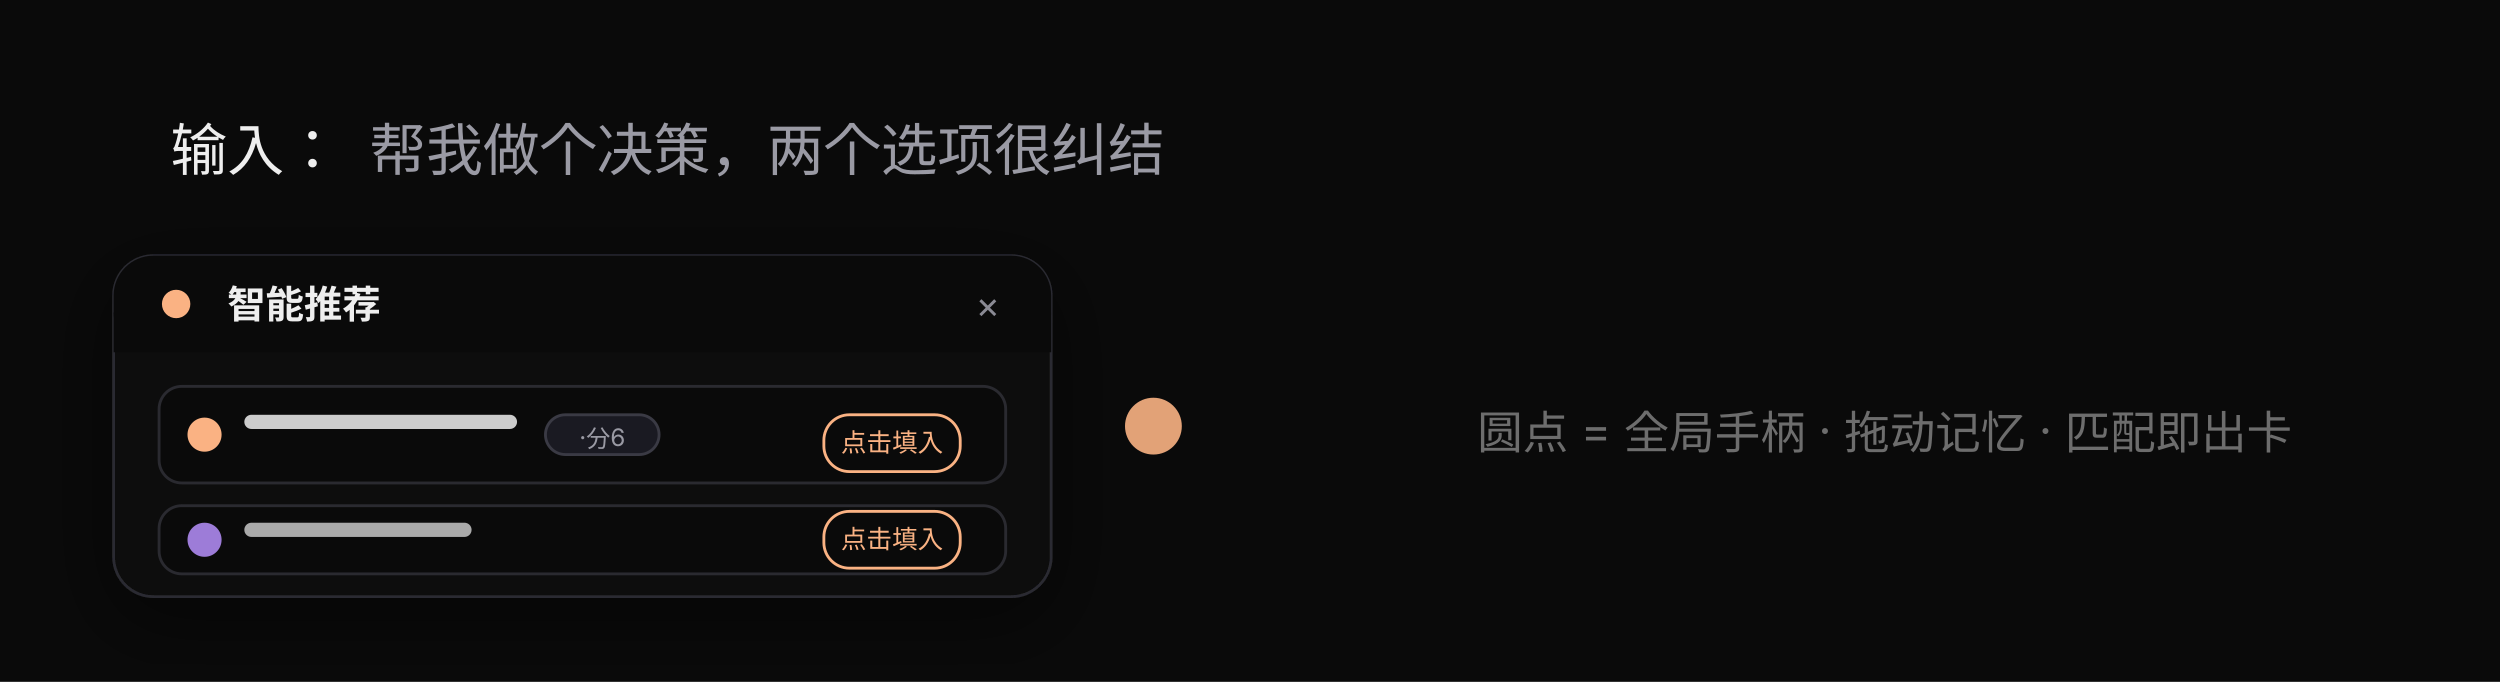
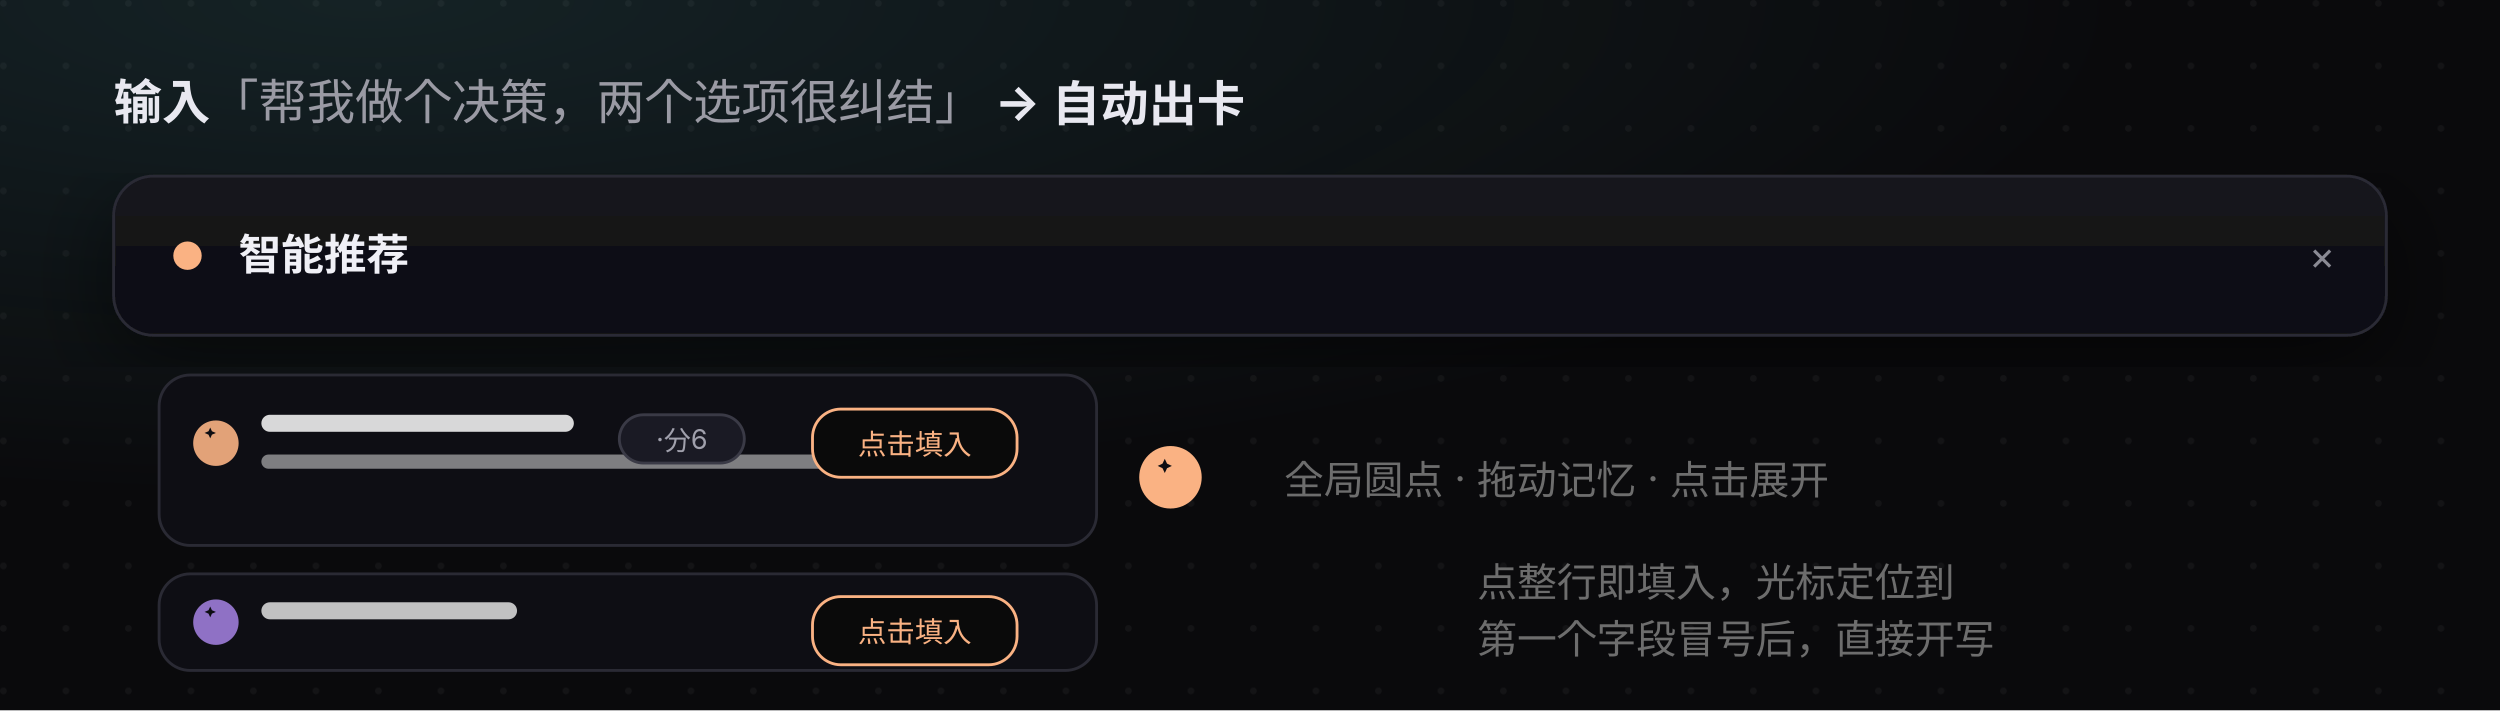
- <svg xmlns="http://www.w3.org/2000/svg" width="880" height="240" viewBox="0 0 880 240">
+ <svg xmlns="http://www.w3.org/2000/svg" width="880" height="250" viewBox="0 0 880 250">
  <defs>
-     <filter id="gl3" x="-20%" y="-20%" width="140%" height="140%">
-       <feDropShadow dx="0" dy="8" stdDeviation="14" flood-color="#000" flood-opacity="0.5" />
+     <radialGradient id="so" cx="15%" cy="0%" r="70%">
+       <stop offset="0%" stop-color="#56B6C2" stop-opacity="0.14" />
+       <stop offset="100%" stop-color="#56B6C2" stop-opacity="0" />
+     </radialGradient>
+     <linearGradient id="sg" x1="0" y1="0" x2="0" y2="1">
+       <stop offset="0%" stop-color="#15151c" />
+       <stop offset="100%" stop-color="#0d0d12" />
+     </linearGradient>
+     <filter id="sglow" x="-20%" y="-20%" width="140%" height="140%">
+       <feDropShadow dx="0" dy="10" stdDeviation="16" flood-color="#000" flood-opacity="0.55" />
    </filter>
+     <pattern id="sdots" width="22" height="22" patternUnits="userSpaceOnUse">
+       <circle cx="1.2" cy="1.2" r="1.2" fill="#fff" opacity="0.04" />
+     </pattern>
  </defs>
-   <rect width="100%" height="100%" fill="#0a0a0a" />
-   <text x="60" y="60" font-family="ui-monospace,SFMono-Regular,Menlo,Consolas,monospace" font-size="20" fill="#EEEEEE">输入：</text>
-   <text x="130" y="60" font-family="ui-monospace,SFMono-Regular,Menlo,Consolas,monospace" font-size="20" fill="#9a9aa4">帮我做个决策，两个选项很纠结</text>
-   <rect x="40" y="90" width="330" height="120" rx="14" fill="#0A0A0A" stroke="#2a2a30" filter="url(#gl3)" />
-   <rect x="40" y="90" width="330" height="34" rx="14" fill="#0A0A0A" />
-   <rect x="40" y="110" width="330" height="14" fill="#0A0A0A" />
-   <circle cx="62" cy="107" r="5" fill="#FAB283" />
-   <text x="80" y="112" font-family="-apple-system,Segoe UI,Microsoft YaHei,PingFang SC,sans-serif" font-size="13.5" font-weight="600" fill="#EEEEEE">智能推荐</text>
-   <text x="352" y="112" text-anchor="end" font-family="-apple-system,Segoe UI,Microsoft YaHei,PingFang SC,sans-serif" font-size="13" fill="#8a8a94">×</text>
-   <rect x="56" y="136" width="298" height="34" rx="8" fill="#0A0A0A" stroke="#2a2a30" />
-   <circle cx="72" cy="153" r="6" fill="#FAB283" />
-   <rect x="86" y="146" width="96" height="5" rx="2.5" fill="#EEEEEE" opacity="0.85" />
-   <rect x="192" y="146" width="40" height="14" rx="7" fill="#1a1a22" stroke="#3a3a44" />
-   <text x="212" y="157" text-anchor="middle" font-family="-apple-system,Segoe UI,Microsoft YaHei,PingFang SC,sans-serif" font-size="8.5" fill="#9a9aa4">·分6</text>
-   <rect x="290" y="146" width="48" height="20" rx="9" fill="#0A0A0A" stroke="#FAB283" />
-   <text x="314" y="159" text-anchor="middle" font-family="-apple-system,Segoe UI,Microsoft YaHei,PingFang SC,sans-serif" font-size="9" fill="#FAB283">点击填入</text>
-   <rect x="56" y="178" width="298" height="24" rx="8" fill="#0A0A0A" stroke="#2a2a30" />
-   <circle cx="72" cy="190" r="6" fill="#9D7CD8" />
-   <rect x="86" y="184" width="80" height="5" rx="2.5" fill="#EEEEEE" opacity="0.7" />
-   <rect x="290" y="180" width="48" height="20" rx="9" fill="#0A0A0A" stroke="#FAB283" />
-   <text x="314" y="193" text-anchor="middle" font-family="-apple-system,Segoe UI,Microsoft YaHei,PingFang SC,sans-serif" font-size="9" fill="#FAB283">点击填入</text>
-   <circle cx="406" cy="150" r="10" fill="#FAB283" opacity="0.9" />
-   <text x="520" y="158" font-family="-apple-system,Segoe UI,Microsoft YaHei,PingFang SC,sans-serif" font-size="16" fill="#6d6d6d">圆点 = 全局手柄 · 拖动记忆 · 匹配即出卡</text>
+   <rect width="100%" height="100%" fill="#0a0a0c" />
+   <rect width="100%" height="100%" fill="url(#so)" />
+   <rect width="100%" height="100%" fill="url(#sdots)" />
+   <text x="40" y="42" font-family="-apple-system,Segoe UI,Microsoft YaHei,PingFang SC,sans-serif" font-size="17" font-weight="700" fill="#e8e8f0">输入<tspan fill="#9a9aa4" font-weight="400">「帮我做个决策，两个选项很纠结」</tspan> → 自动出卡</text>
+   <rect x="40" y="62" width="800" height="56" rx="14" fill="url(#sg)" stroke="#2a2a34" filter="url(#sglow)" />
+   <circle cx="66" cy="90" r="5" fill="#FAB283" />
+   <text x="84" y="95" font-family="-apple-system,Segoe UI,Microsoft YaHei,PingFang SC,sans-serif" font-size="15" font-weight="700" fill="#f0f0f6">智能推荐</text>
+   <text x="822" y="95" text-anchor="end" font-family="-apple-system,Segoe UI,Microsoft YaHei,PingFang SC,sans-serif" font-size="14" fill="#8a8a94">×</text>
+   <rect x="56" y="132" width="330" height="60" rx="11" fill="#0e0e14" stroke="#2a2a34" />
+   <circle cx="76" cy="156" r="8" fill="#FAB283" opacity="0.9" />
+   <path d="M74 150.5l.6 1.3 1.4.6-1.4.6-.6 1.3-.6-1.3-1.4-.6 1.4-.6z" fill="#0d0d12" />
+   <rect x="92" y="146" width="110" height="6" rx="3" fill="#EEEEEE" opacity="0.9" />
+   <rect x="92" y="160" width="220" height="5" rx="2.5" fill="#EEEEEE" opacity="0.5" />
+   <rect x="218" y="146" width="44" height="17" rx="8.5" fill="#1a1a24" stroke="#3a3a46" />
+   <text x="240" y="158" text-anchor="middle" font-family="-apple-system,Segoe UI,Microsoft YaHei,PingFang SC,sans-serif" font-size="9.5" fill="#a0a0ac">·分6</text>
+   <rect x="286" y="144" width="72" height="24" rx="10" fill="#0A0A0A" stroke="#FAB283" />
+   <text x="322" y="160" text-anchor="middle" font-family="-apple-system,Segoe UI,Microsoft YaHei,PingFang SC,sans-serif" font-size="10" fill="#FAB283">点击填入</text>
+   <rect x="56" y="202" width="330" height="34" rx="11" fill="#0e0e14" stroke="#2a2a34" />
+   <circle cx="76" cy="219" r="8" fill="#9D7CD8" opacity="0.9" />
+   <path d="M74 213.5l.6 1.3 1.4.6-1.4.6-.6 1.3-.6-1.3-1.4-.6 1.4-.6z" fill="#0d0d12" />
+   <rect x="92" y="212" width="90" height="6" rx="3" fill="#EEEEEE" opacity="0.8" />
+   <rect x="286" y="210" width="72" height="24" rx="10" fill="#0A0A0A" stroke="#FAB283" />
+   <text x="322" y="226" text-anchor="middle" font-family="-apple-system,Segoe UI,Microsoft YaHei,PingFang SC,sans-serif" font-size="10" fill="#FAB283">点击填入</text>
+   <circle cx="412" cy="168" r="11" fill="#FAB283" />
+   <path d="M410 161.5l.8 1.7 1.7.8-1.7.8-.8 1.7-.8-1.7-1.7-.8 1.7-.8z" fill="#0d0d12" />
+   <text x="452" y="174" font-family="-apple-system,Segoe UI,Microsoft YaHei,PingFang SC,sans-serif" font-size="14" fill="#6d6d6d">全局圆点 · 拖动记忆 · 点击展开</text>
+   <text x="520" y="210" font-family="-apple-system,Segoe UI,Microsoft YaHei,PingFang SC,sans-serif" font-size="14" fill="#6d6d6d">点整行即填入，光标定位到</text>
+   <text x="520" y="230" font-family="-apple-system,Segoe UI,Microsoft YaHei,PingFang SC,sans-serif" font-size="14" fill="#6d6d6d">第一个字段冒号后，直接开写</text>
</svg>
